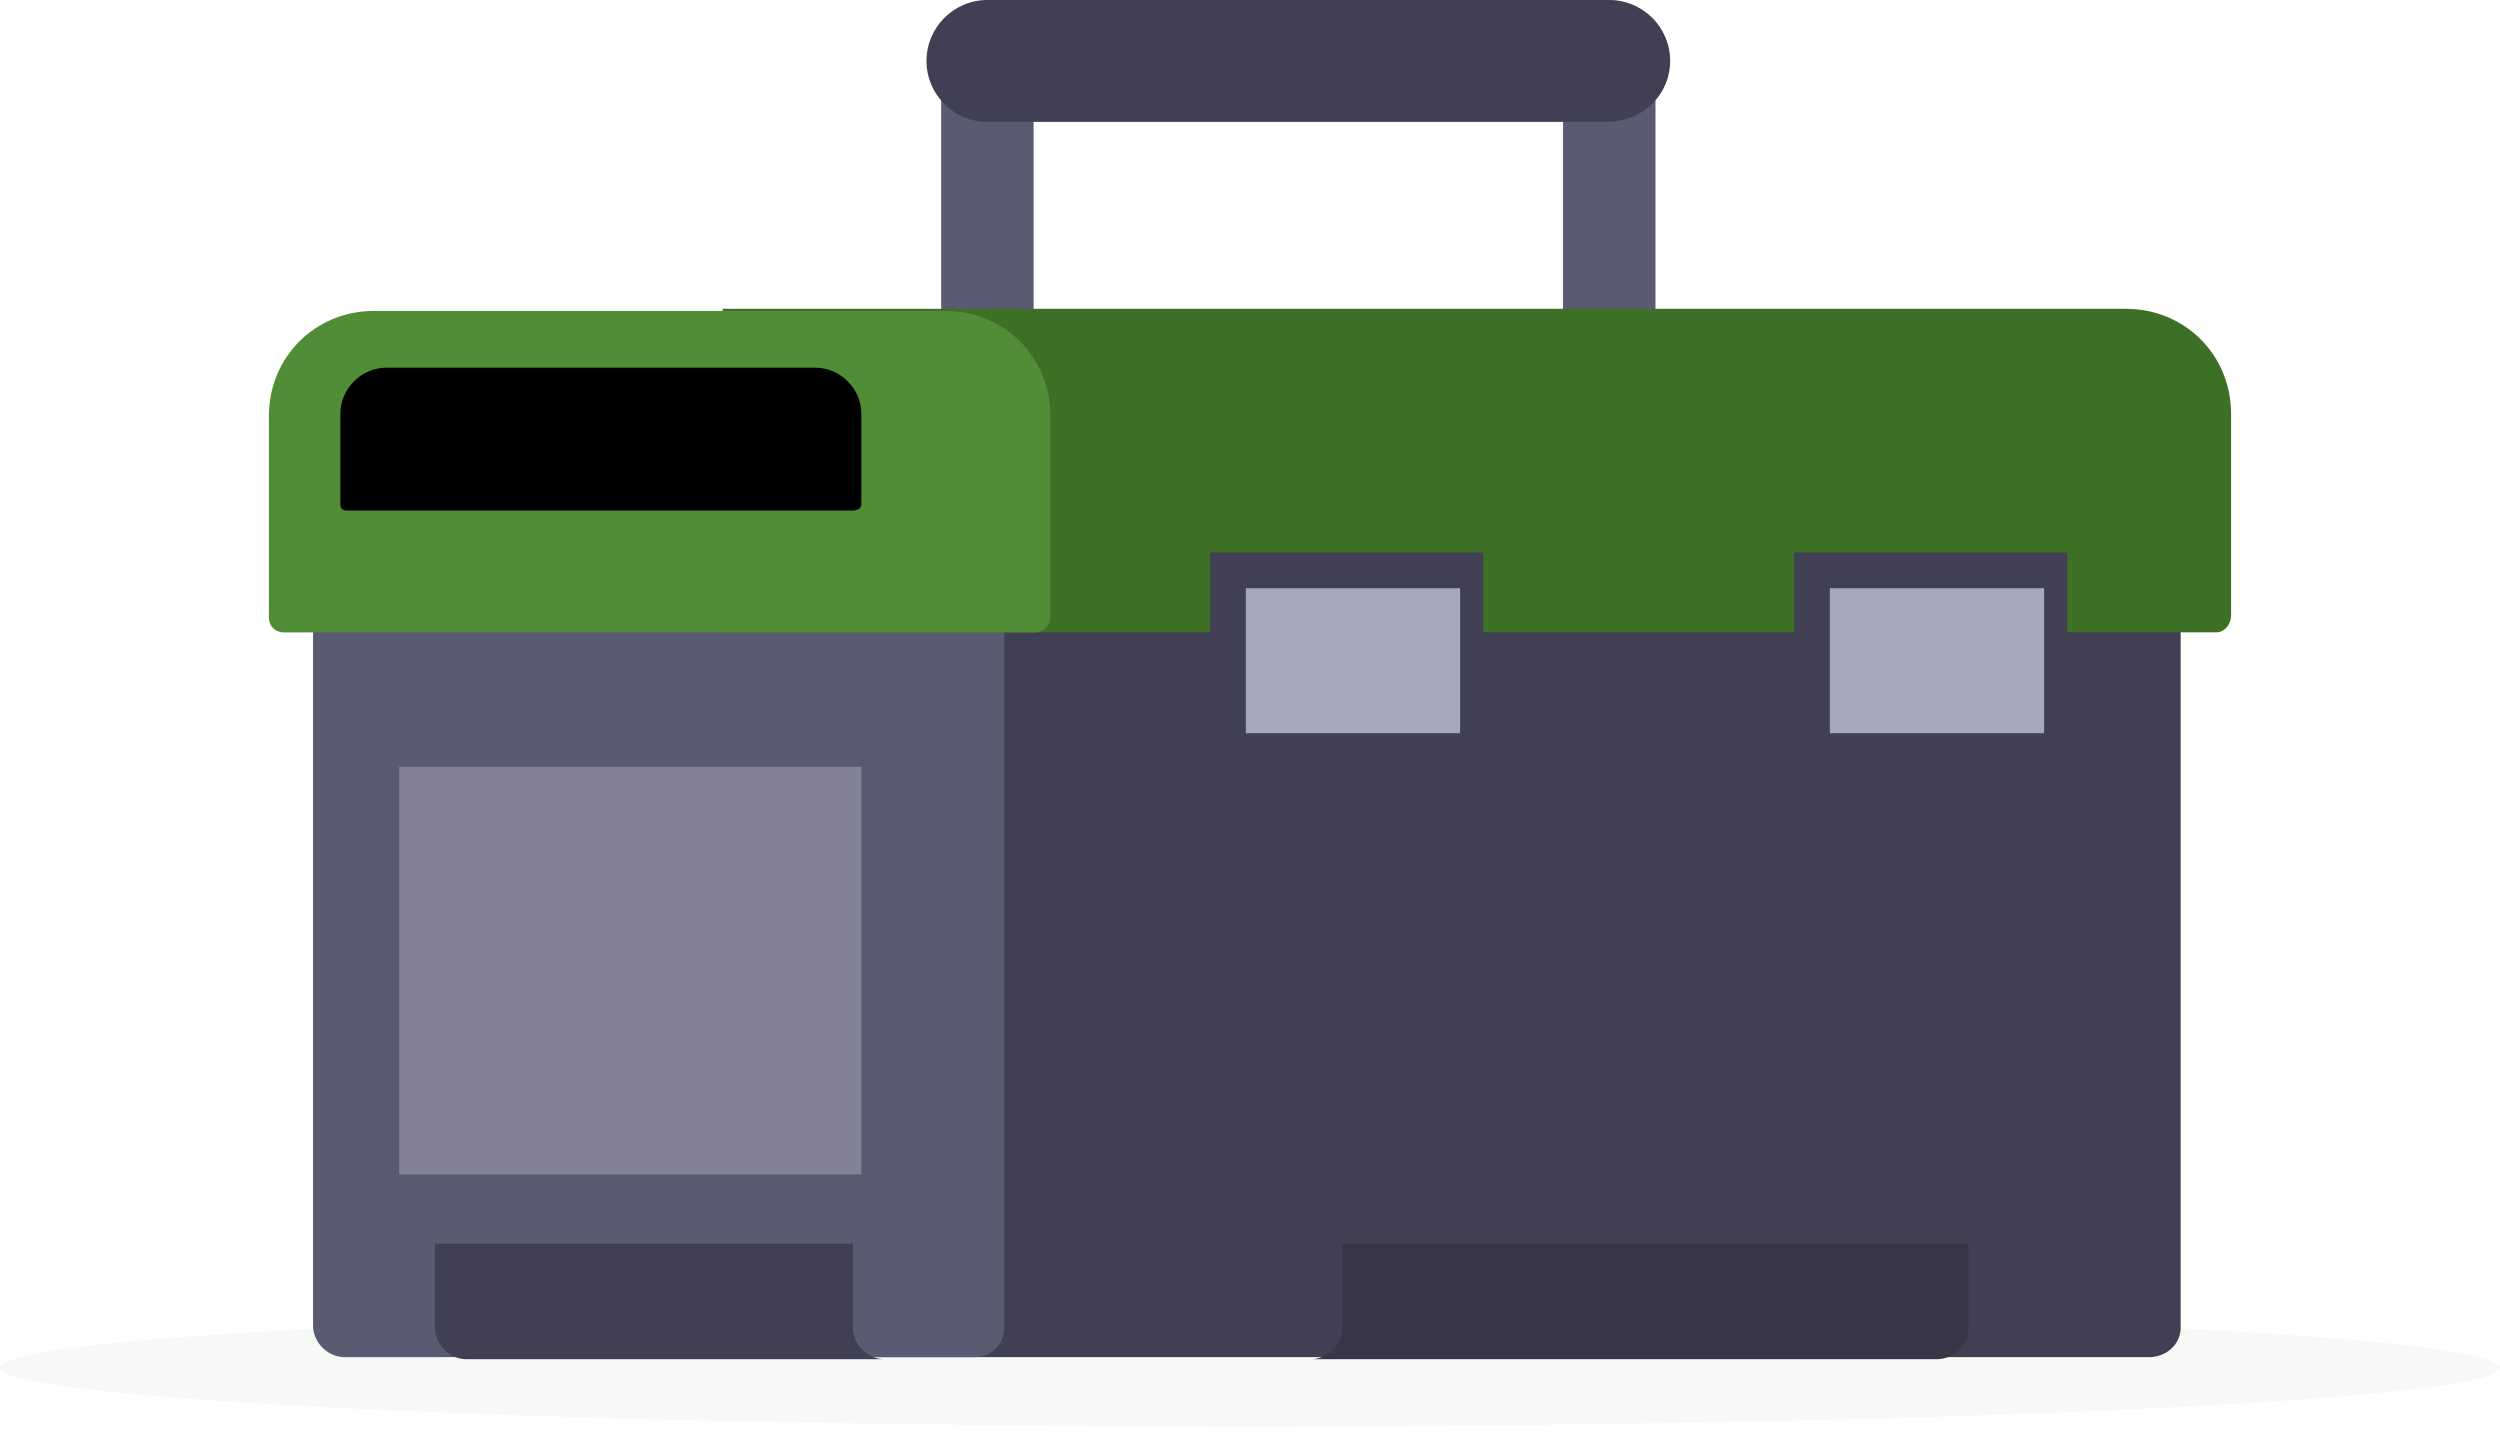
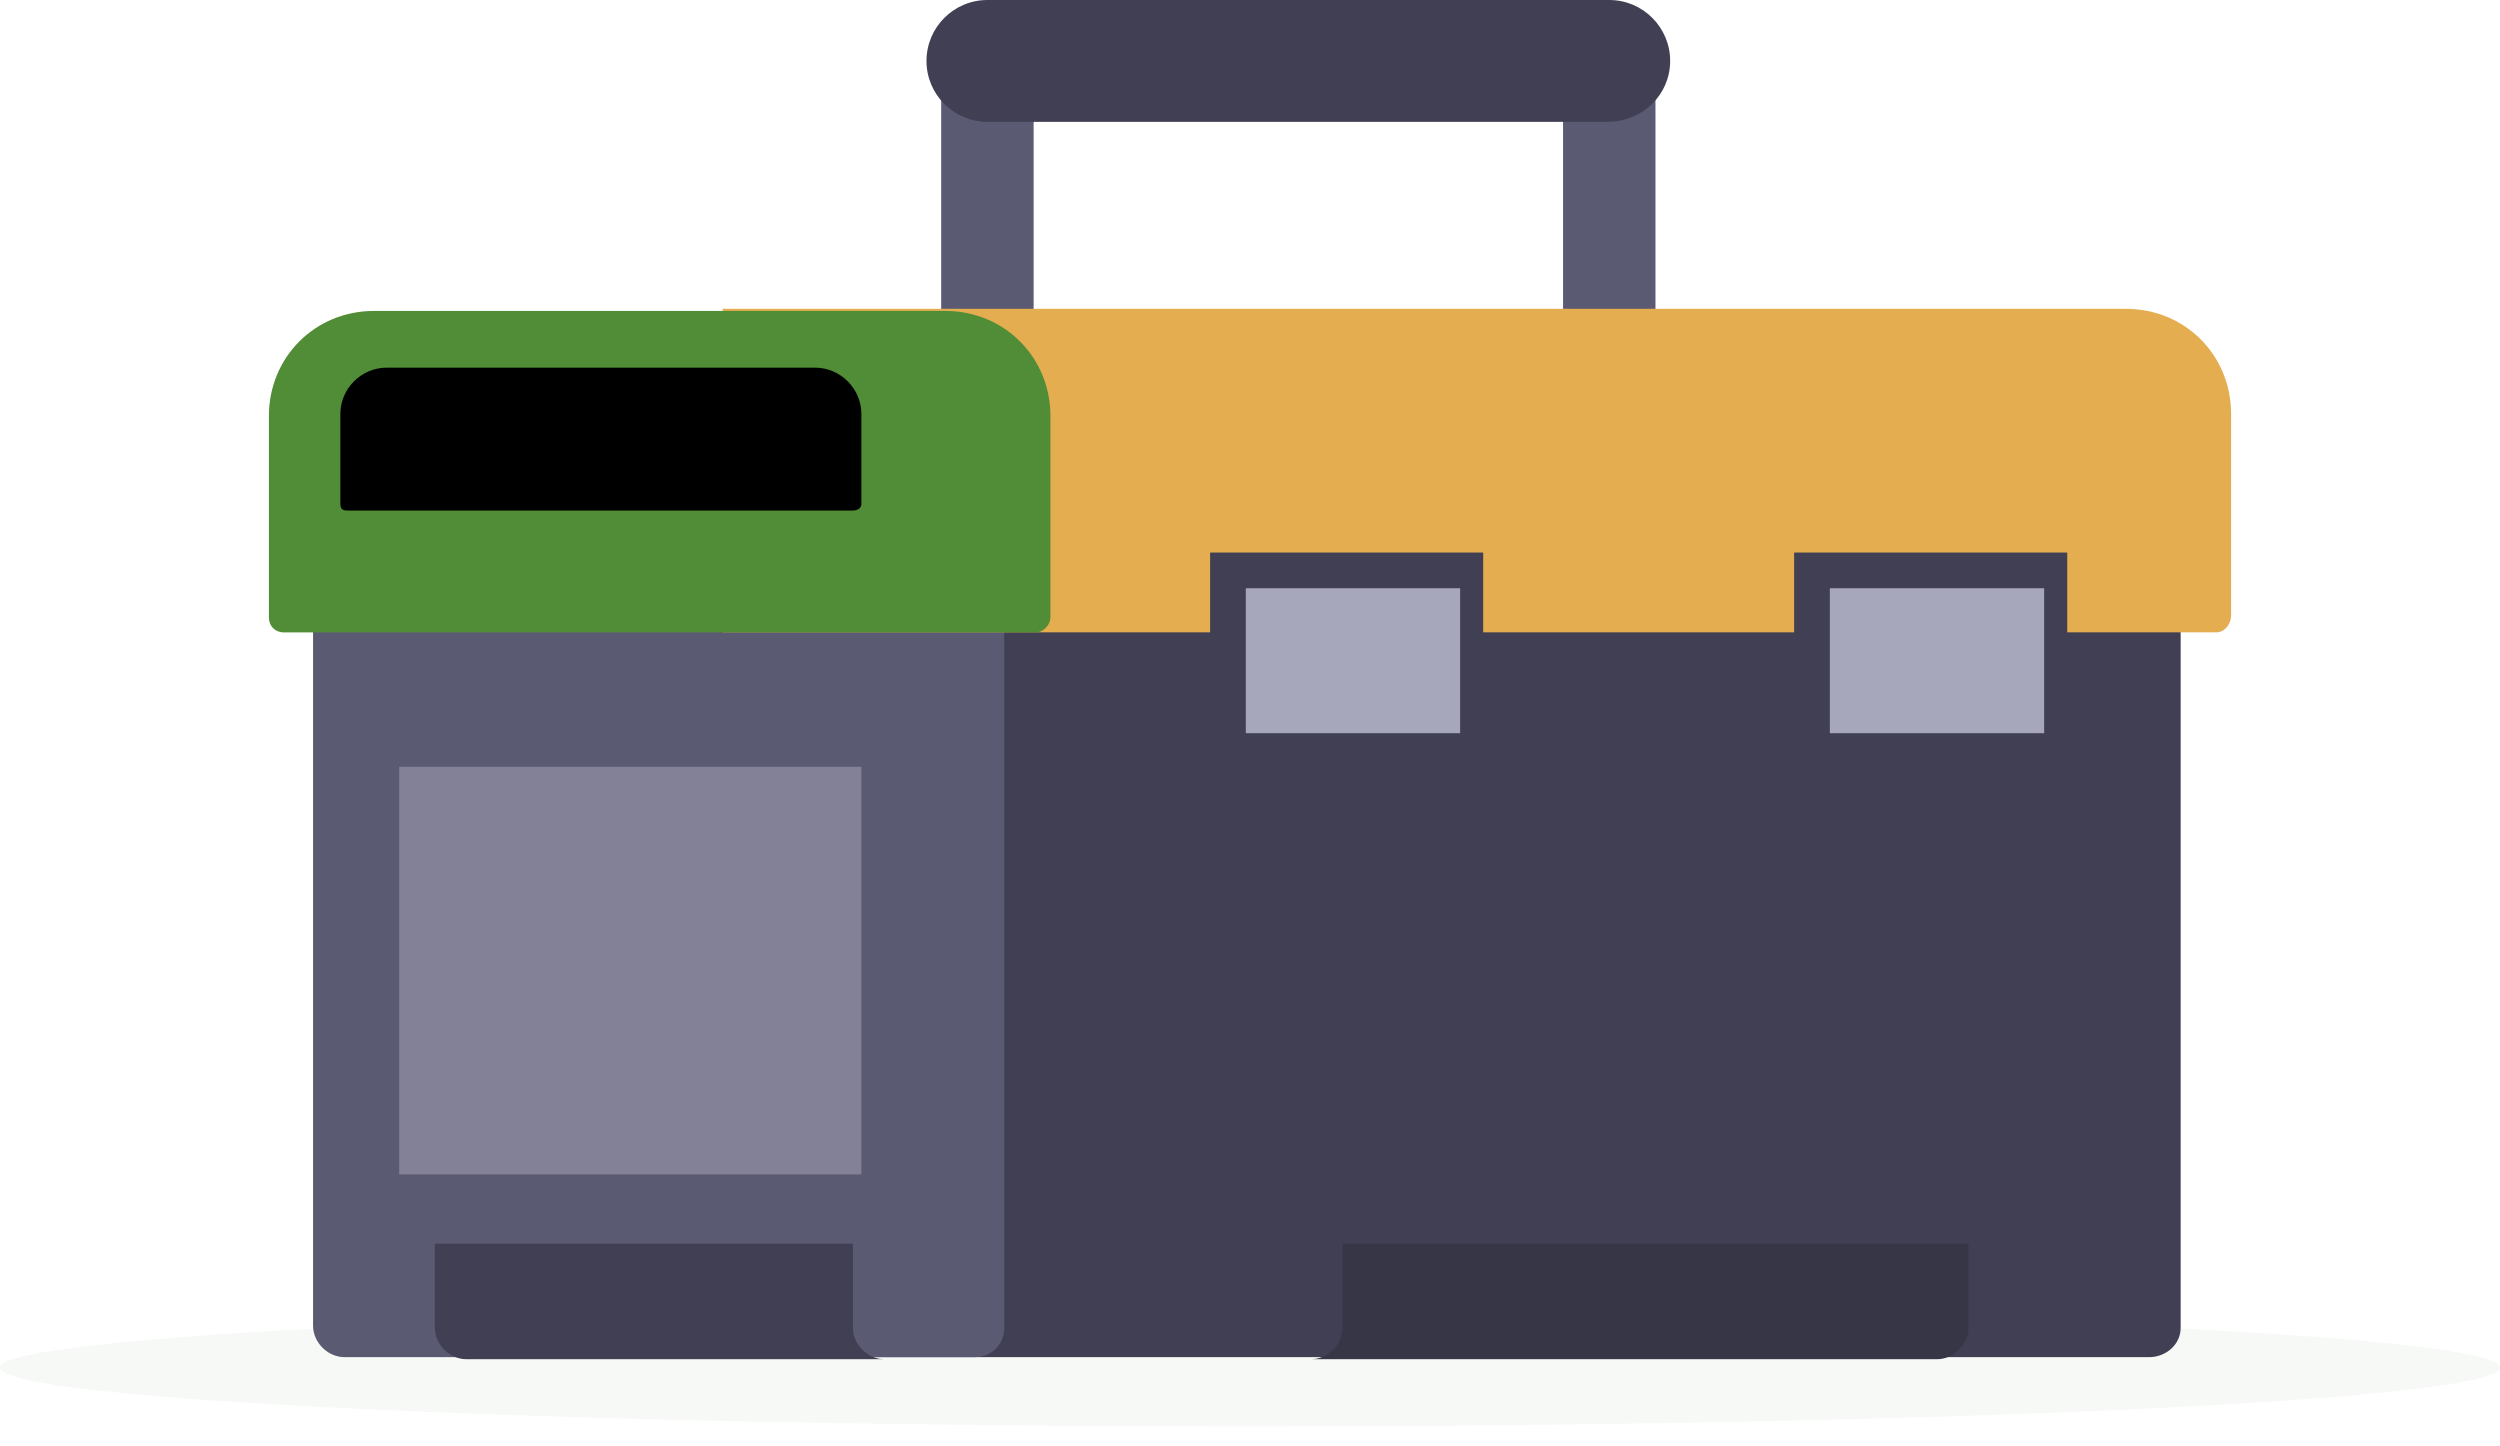
<svg xmlns="http://www.w3.org/2000/svg" width="64" height="37" viewBox="0 0 64 37" fill="none">
  <path opacity="0.5" d="M32 36.518C49.673 36.518 64 35.843 64 35.012C64 34.18 49.673 33.506 32 33.506C14.327 33.506 0 34.18 0 35.012C0 35.843 14.327 36.518 32 36.518Z" fill="#F0F3EE" />
  <path d="M41.143 10.81H25.277C24.632 10.81 24.094 10.272 24.094 9.627V1.56C24.094 0.914 24.632 0.376 25.277 0.376H41.197C41.842 0.376 42.38 0.914 42.38 1.56V9.627C42.326 10.272 41.842 10.81 41.143 10.81ZM26.461 8.444H40.014V2.743H26.461V8.444Z" fill="#5B5A73" />
  <path d="M41.143 3.119H25.277C24.417 3.119 23.718 2.42 23.718 1.56C23.718 0.699 24.417 0 25.277 0H41.197C42.057 0 42.756 0.699 42.756 1.56C42.756 2.42 42.057 3.119 41.143 3.119Z" fill="#413F54" />
  <path d="M55.019 34.743H20.061V15.919H55.825V33.99C55.825 34.42 55.449 34.743 55.019 34.743Z" fill="#413F54" />
  <path d="M24.955 34.743H8.82C8.39 34.743 8.014 34.367 8.014 33.936V15.919H25.708V33.99C25.708 34.42 25.385 34.743 24.955 34.743Z" fill="#5B5A73" />
-   <path d="M56.74 16.188H18.501V7.906H54.427C55.933 7.906 57.116 9.089 57.116 10.595V15.758C57.116 15.973 56.955 16.188 56.74 16.188Z" fill="#3E6F26" />
+   <path d="M56.74 16.188H18.501V7.906H54.427C55.933 7.906 57.116 9.089 57.116 10.595V15.758C57.116 15.973 56.955 16.188 56.74 16.188Z" fill="#E4AD50" />
  <path d="M26.515 16.189H7.261C7.046 16.189 6.884 16.027 6.884 15.812V10.649C6.884 9.143 8.067 7.96 9.573 7.96H24.202C25.708 7.96 26.891 9.143 26.891 10.649V15.812C26.891 15.973 26.73 16.189 26.515 16.189Z" fill="#518C36" />
  <path d="M37.97 14.145H30.979V17.264H37.97V14.145Z" fill="#413F54" />
  <path d="M52.921 14.145H45.93V17.264H52.921V14.145Z" fill="#413F54" />
  <path d="M37.379 15.059H31.893V18.77H37.379V15.059Z" fill="#A7A7BC" />
  <path d="M52.33 15.059H46.844V18.77H52.33V15.059Z" fill="#A7A7BC" />
  <path d="M34.367 31.838V33.99C34.367 34.42 33.99 34.796 33.56 34.796H49.587C50.017 34.796 50.394 34.42 50.394 33.99V31.838H34.367Z" fill="#373647" />
  <path d="M21.835 31.838V33.99C21.835 34.42 22.212 34.796 22.642 34.796H11.94C11.509 34.796 11.133 34.42 11.133 33.99V31.838H21.835Z" fill="#413F54" />
  <path d="M21.836 13.069H8.874C8.767 13.069 8.713 13.015 8.713 12.907V10.595C8.713 9.949 9.251 9.412 9.896 9.412H20.867C21.513 9.412 22.051 9.949 22.051 10.595V12.907C22.051 13.015 21.943 13.069 21.836 13.069Z" fill="#000000" />
  <path d="M22.051 19.63H10.219V30.064H22.051V19.63Z" fill="#828198" />
</svg>
